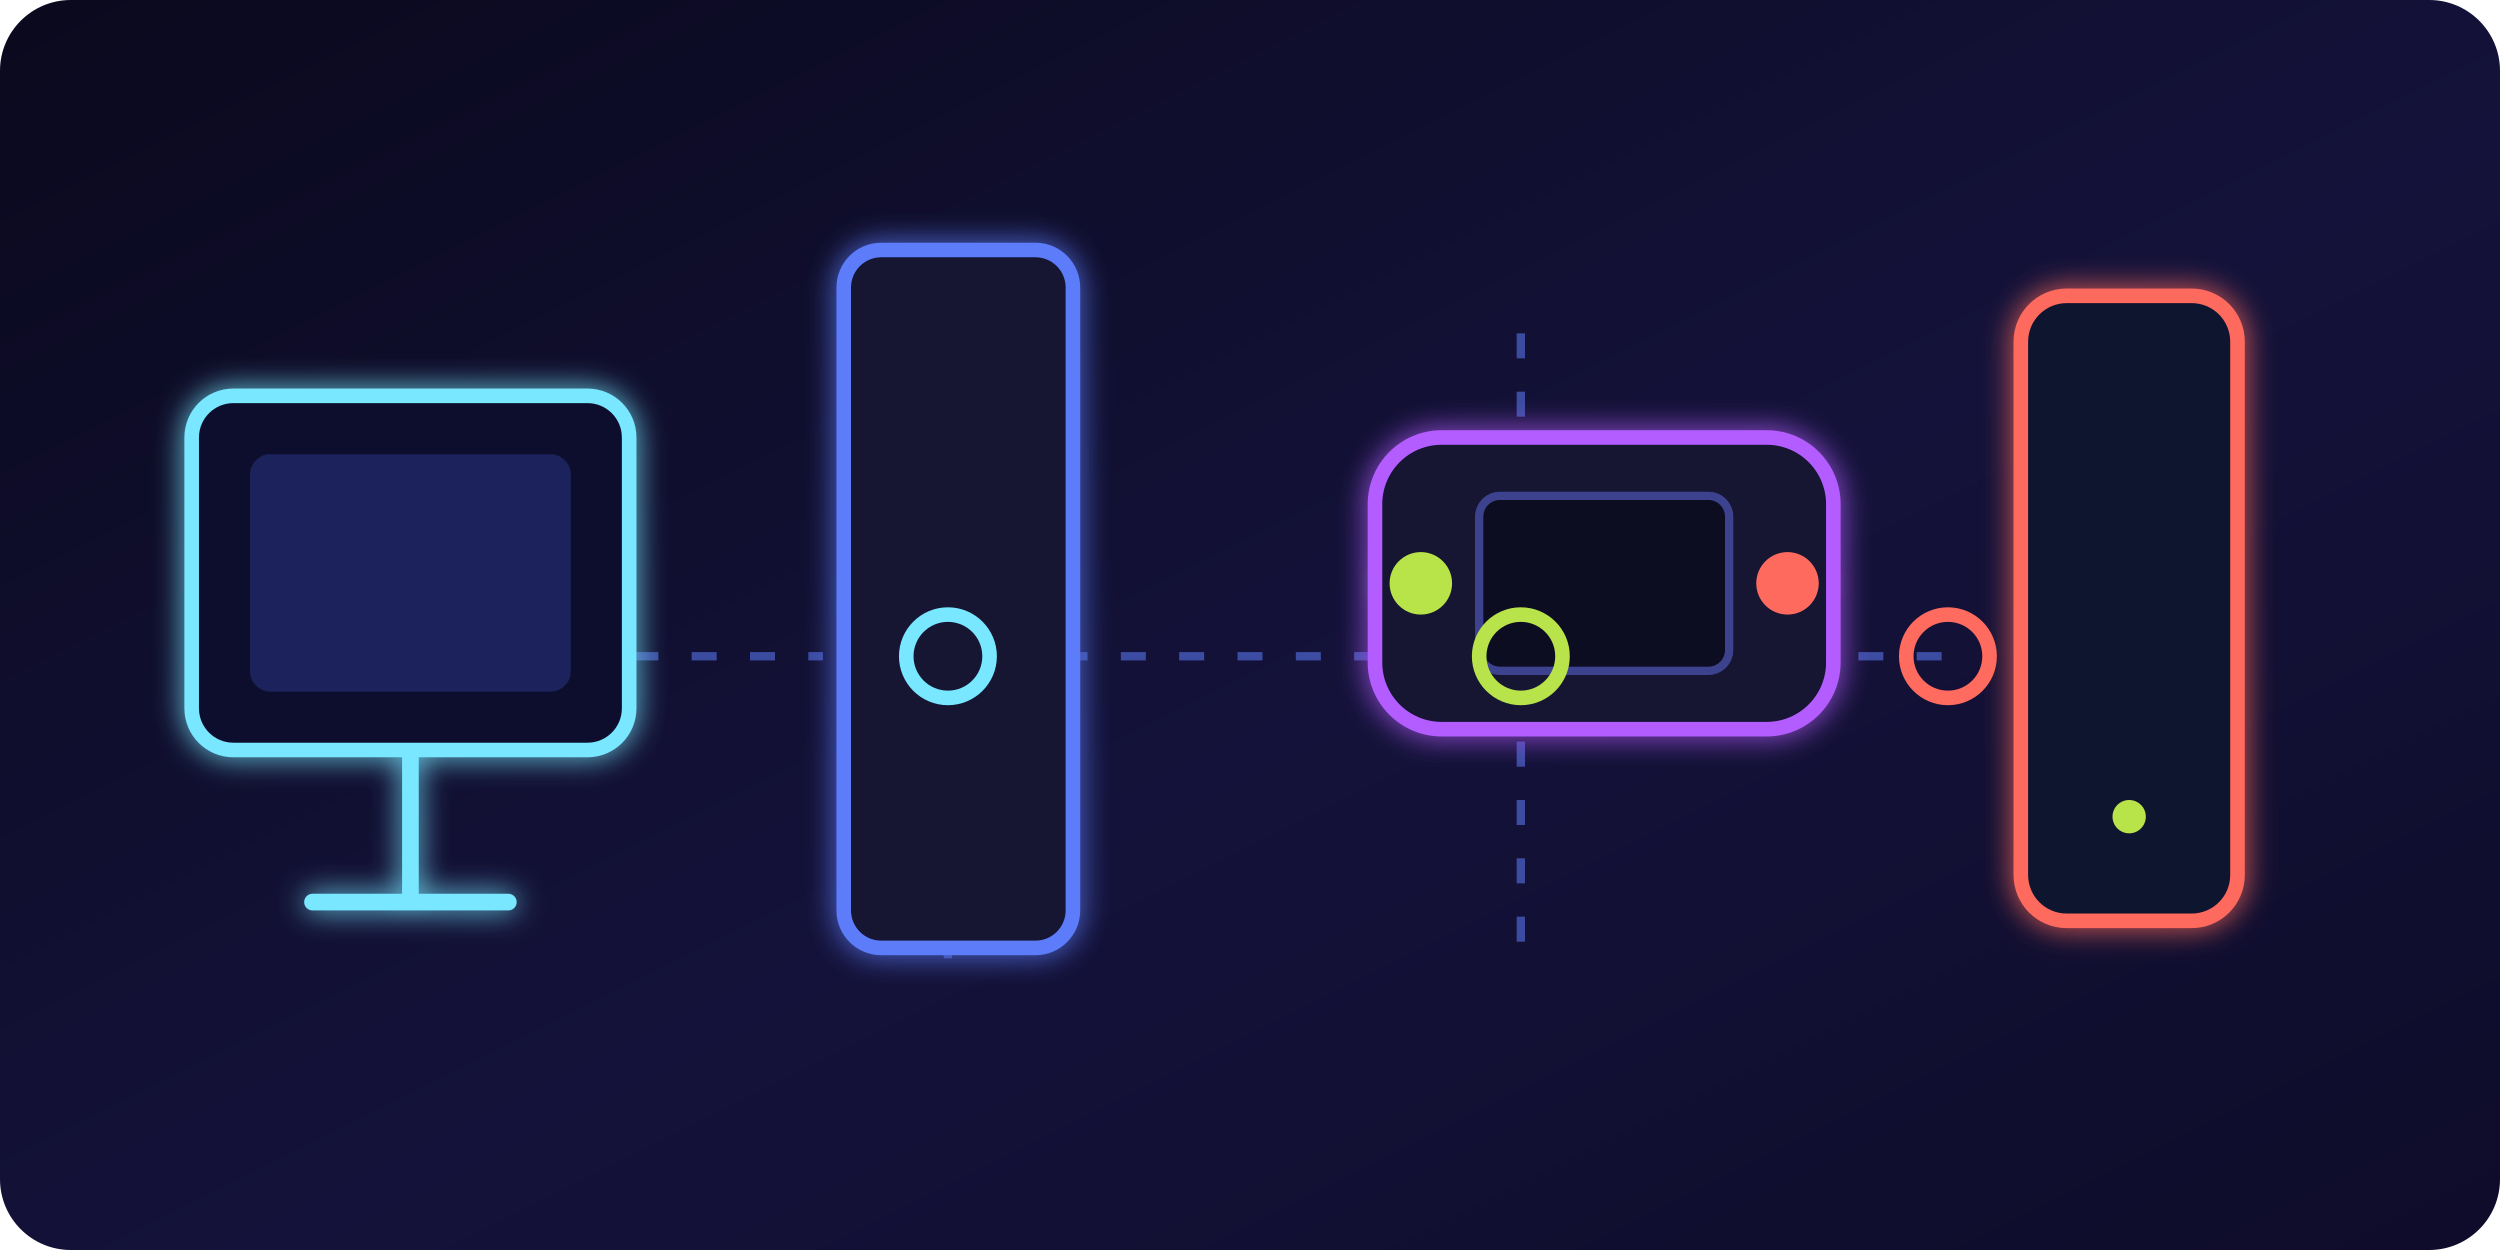
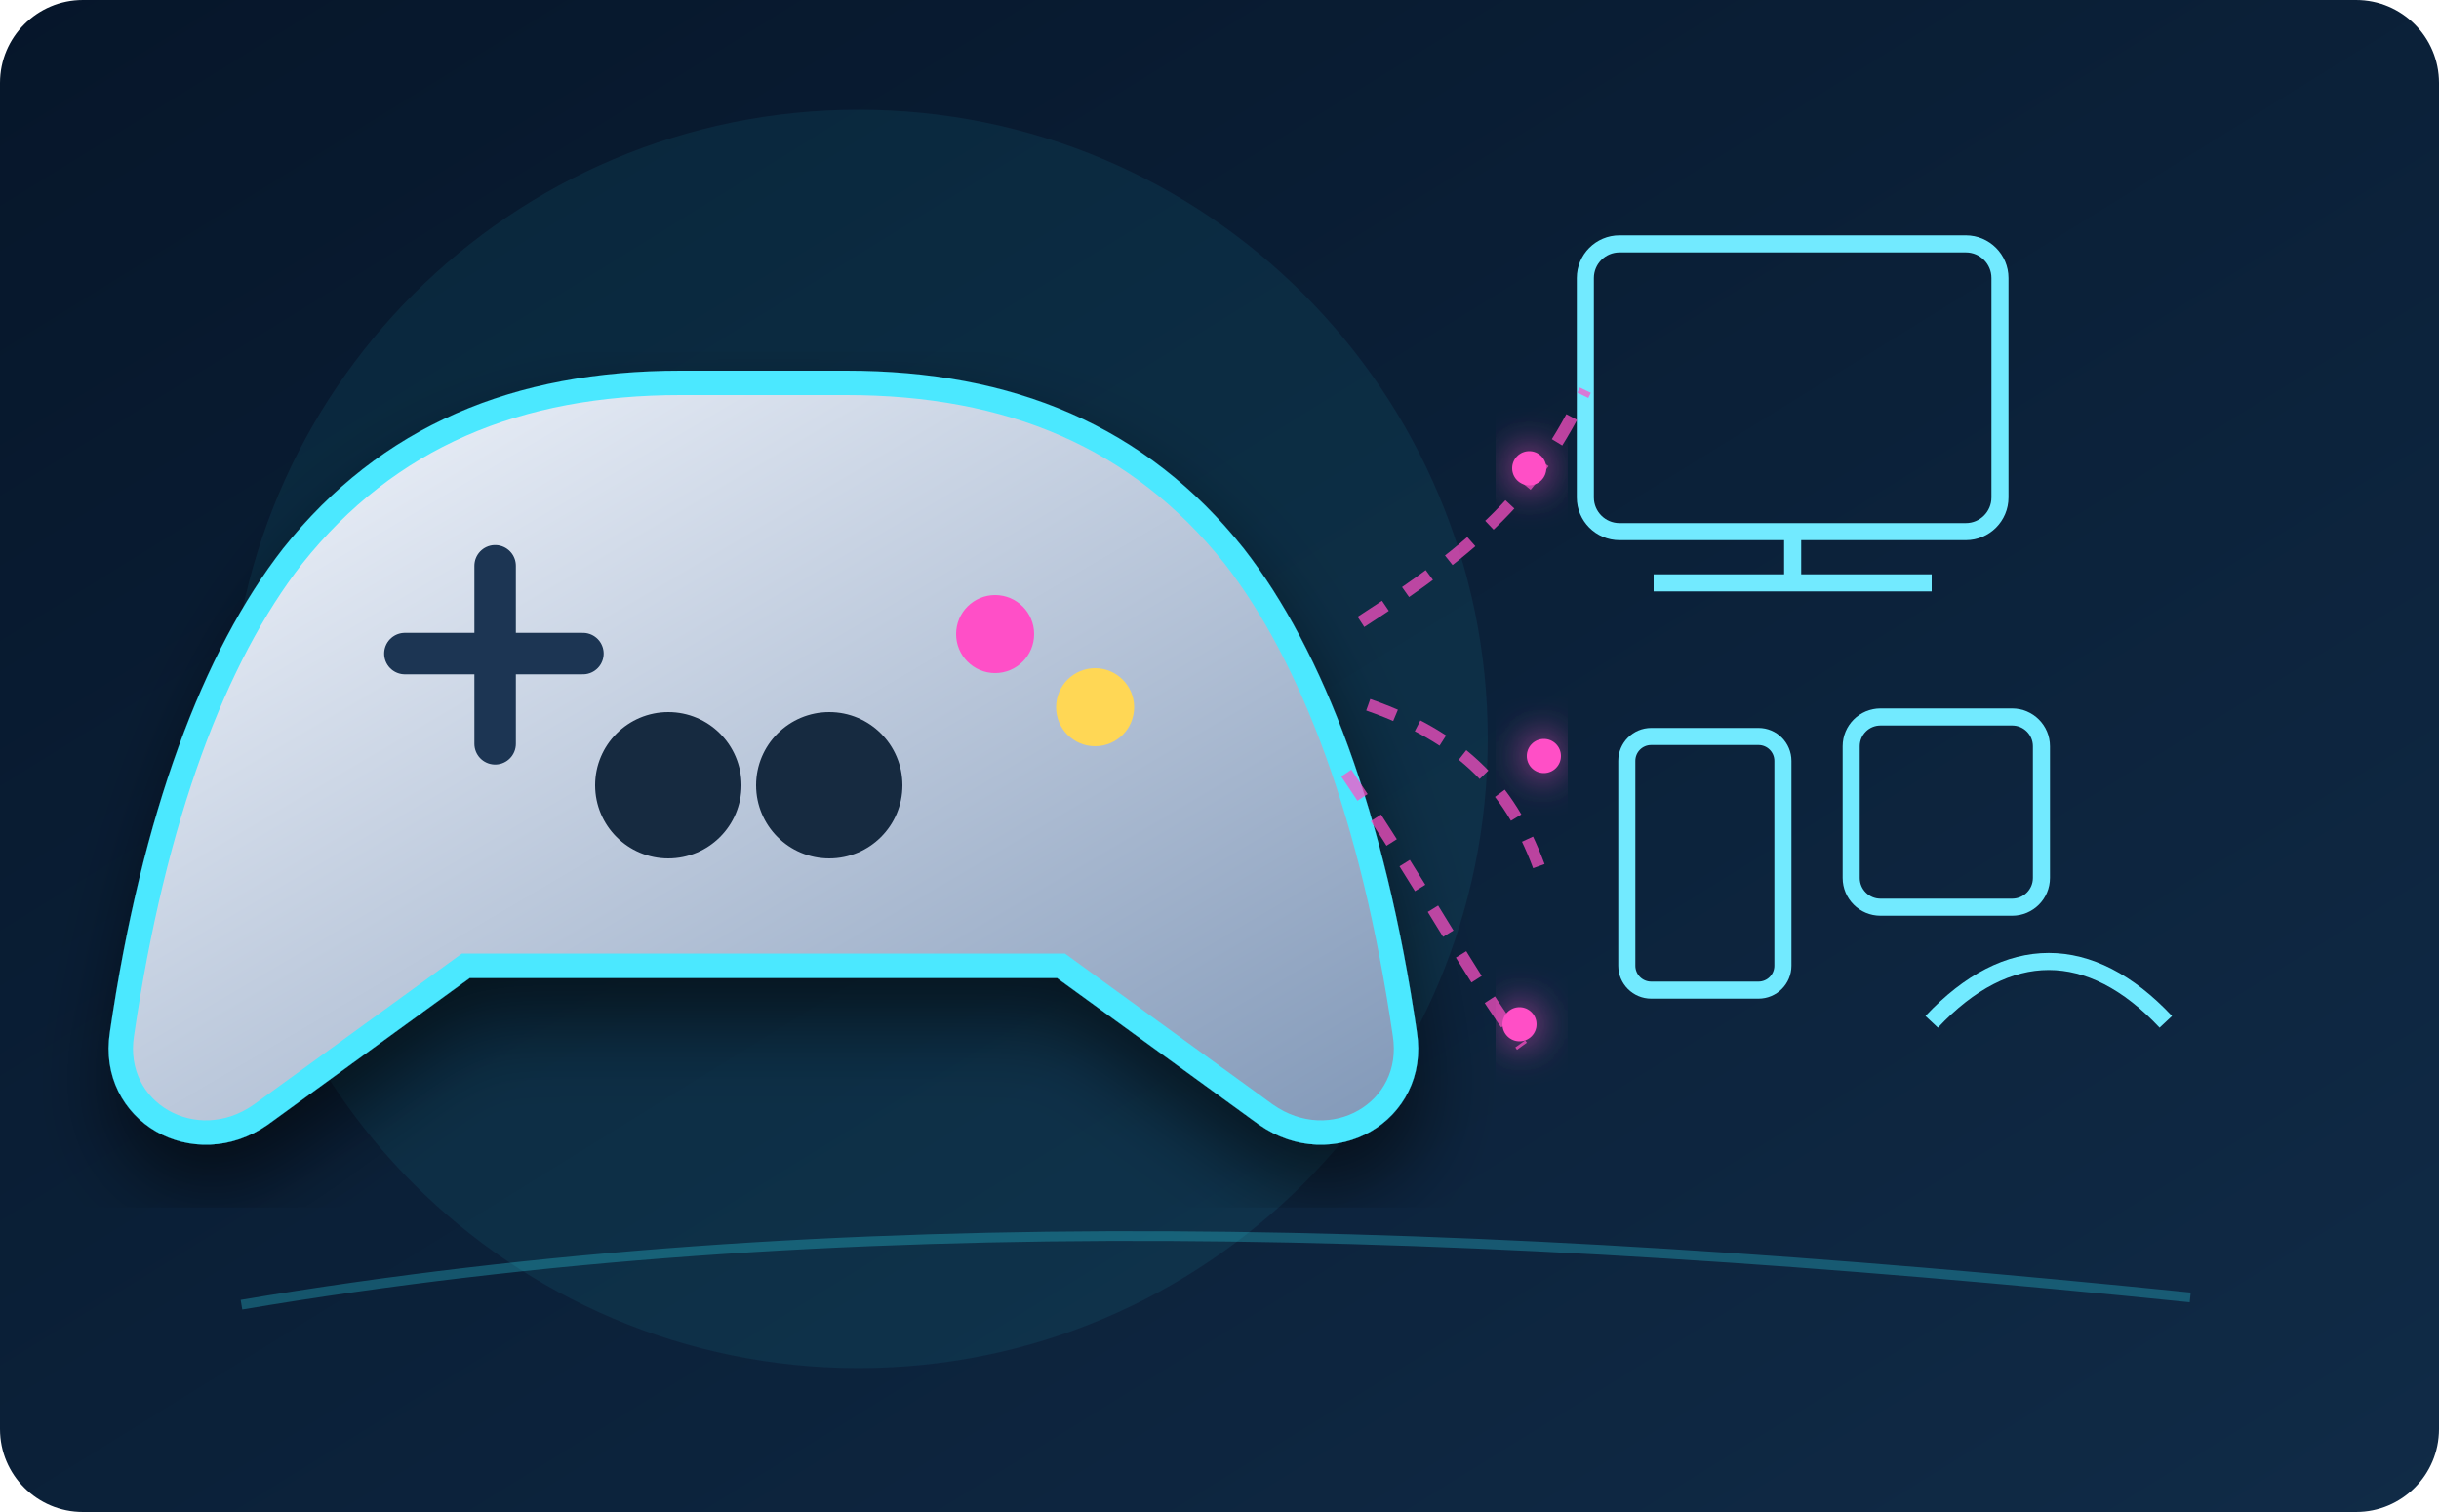
- <svg xmlns="http://www.w3.org/2000/svg" viewBox="0 0 1200 600" role="img" aria-labelledby="title desc">
+ <svg xmlns="http://www.w3.org/2000/svg" viewBox="0 0 1000 620" role="img" aria-labelledby="t d">
  <defs>
-     <linearGradient id="bg" x1="0" y1="0" x2="1" y2="1">
-       <stop stop-color="#0A091D" />
-       <stop offset=".55" stop-color="#14123A" />
-       <stop offset="1" stop-color="#0E0C29" />
+     <linearGradient id="bg" x2="1" y2="1">
+       <stop stop-color="#06162a" />
+       <stop offset="1" stop-color="#102b47" />
+     </linearGradient>
+     <linearGradient id="pad" x2="1" y2="1">
+       <stop stop-color="#f6f9ff" />
+       <stop offset="1" stop-color="#8198b8" />
    </linearGradient>
    <filter id="g">
-       <feGaussianBlur stdDeviation="7" result="b" />
+       <feGaussianBlur stdDeviation="8" result="b" />
      <feMerge>
        <feMergeNode in="b" />
        <feMergeNode in="SourceGraphic" />
      </feMerge>
    </filter>
+     <filter id="s">
+       <feDropShadow dy="18" stdDeviation="16" flood-opacity=".55" />
+     </filter>
  </defs>
-   <rect width="1200" height="600" rx="34" fill="url(#bg)" />
-   <g opacity=".55" fill="none" stroke="#5C7CFA" stroke-width="4" stroke-dasharray="12 16">
-     <path d="M220 315h175M510 315h160M780 315h155" />
-     <path d="M455 170v290M730 160v300" />
+   <rect width="1000" height="620" rx="34" fill="url(#bg)" />
+   <circle cx="352" cy="303" r="258" fill="#30e9ff" opacity=".07" />
+   <g transform="translate(70 145)" filter="url(#s)">
+     <path d="M50 83c39-49 92-71 159-71h68c67 0 120 22 159 71 32 41 57 107 70 196 5 32-30 52-57 33l-84-61H121l-84 61c-27 19-62-1-57-33 13-89 38-155 70-196z" fill="url(#pad)" stroke="#4be8ff" stroke-width="10" />
+     <path d="M96 123h73m-36-36v73" stroke="#1a3452" stroke-width="17" stroke-linecap="round" />
+     <circle cx="338" cy="115" r="16" fill="#ff4fc7" />
+     <circle cx="379" cy="145" r="16" fill="#ffd755" />
+     <circle cx="270" cy="177" r="30" fill="#162941" />
+     <circle cx="204" cy="177" r="30" fill="#162941" />
  </g>
-   <g filter="url(#g)">
-     <rect x="92" y="190" width="210" height="170" rx="20" fill="#10112D" stroke="#78E7FF" stroke-width="7" />
-     <rect x="120" y="218" width="154" height="114" rx="10" fill="#1B235B" />
-     <path d="M197 363v70M150 433h94" stroke="#78E7FF" stroke-width="8" stroke-linecap="round" />
-     <rect x="405" y="120" width="110" height="335" rx="18" fill="#121331" stroke="#5C7CFA" stroke-width="7" />
-     <rect x="660" y="210" width="220" height="140" rx="32" fill="#121331" stroke="#B35CFF" stroke-width="7" />
-     <rect x="710" y="238" width="120" height="84" rx="10" fill="#090A20" stroke="#3E428E" stroke-width="4" />
-     <circle cx="682" cy="280" r="15" fill="#B8E34A" />
-     <circle cx="858" cy="280" r="15" fill="#FF6B5E" />
-     <rect x="970" y="142" width="104" height="300" rx="22" fill="#11122F" stroke="#FF6B5E" stroke-width="7" />
-     <circle cx="1022" cy="392" r="8" fill="#B8E34A" />
+   <g transform="translate(650 100)" fill="none" stroke="#72eaff" stroke-width="7" stroke-linejoin="round">
+     <rect width="170" height="118" rx="14" />
+     <path d="M28 139h114M85 118v21" />
+     <rect x="17" y="202" width="64" height="104" rx="10" />
+     <rect x="109" y="194" width="78" height="78" rx="12" />
+     <path d="M142 319c31-33 65-33 96 0" />
  </g>
-   <g fill="none" stroke-linecap="round">
-     <circle cx="455" cy="315" r="20" stroke="#78E7FF" stroke-width="7" />
-     <circle cx="730" cy="315" r="20" stroke="#B8E34A" stroke-width="7" />
-     <circle cx="935" cy="315" r="20" stroke="#FF6B5E" stroke-width="7" />
+   <g fill="#ff4fc6" filter="url(#g)">
+     <circle cx="627" cy="192" r="7" />
+     <circle cx="633" cy="310" r="7" />
+     <circle cx="623" cy="420" r="7" />
  </g>
+   <path d="M558 255C606 224 630 202 650 160M561 289c43 15 61 39 72 72M552 317c33 49 50 82 72 112" fill="none" stroke="#ff4fc6" stroke-opacity=".72" stroke-width="5" stroke-dasharray="12 10" />
+   <path d="M99 535c243-41 504-33 799-3" fill="none" stroke="#34eaff" stroke-opacity=".26" stroke-width="4" />
</svg>
